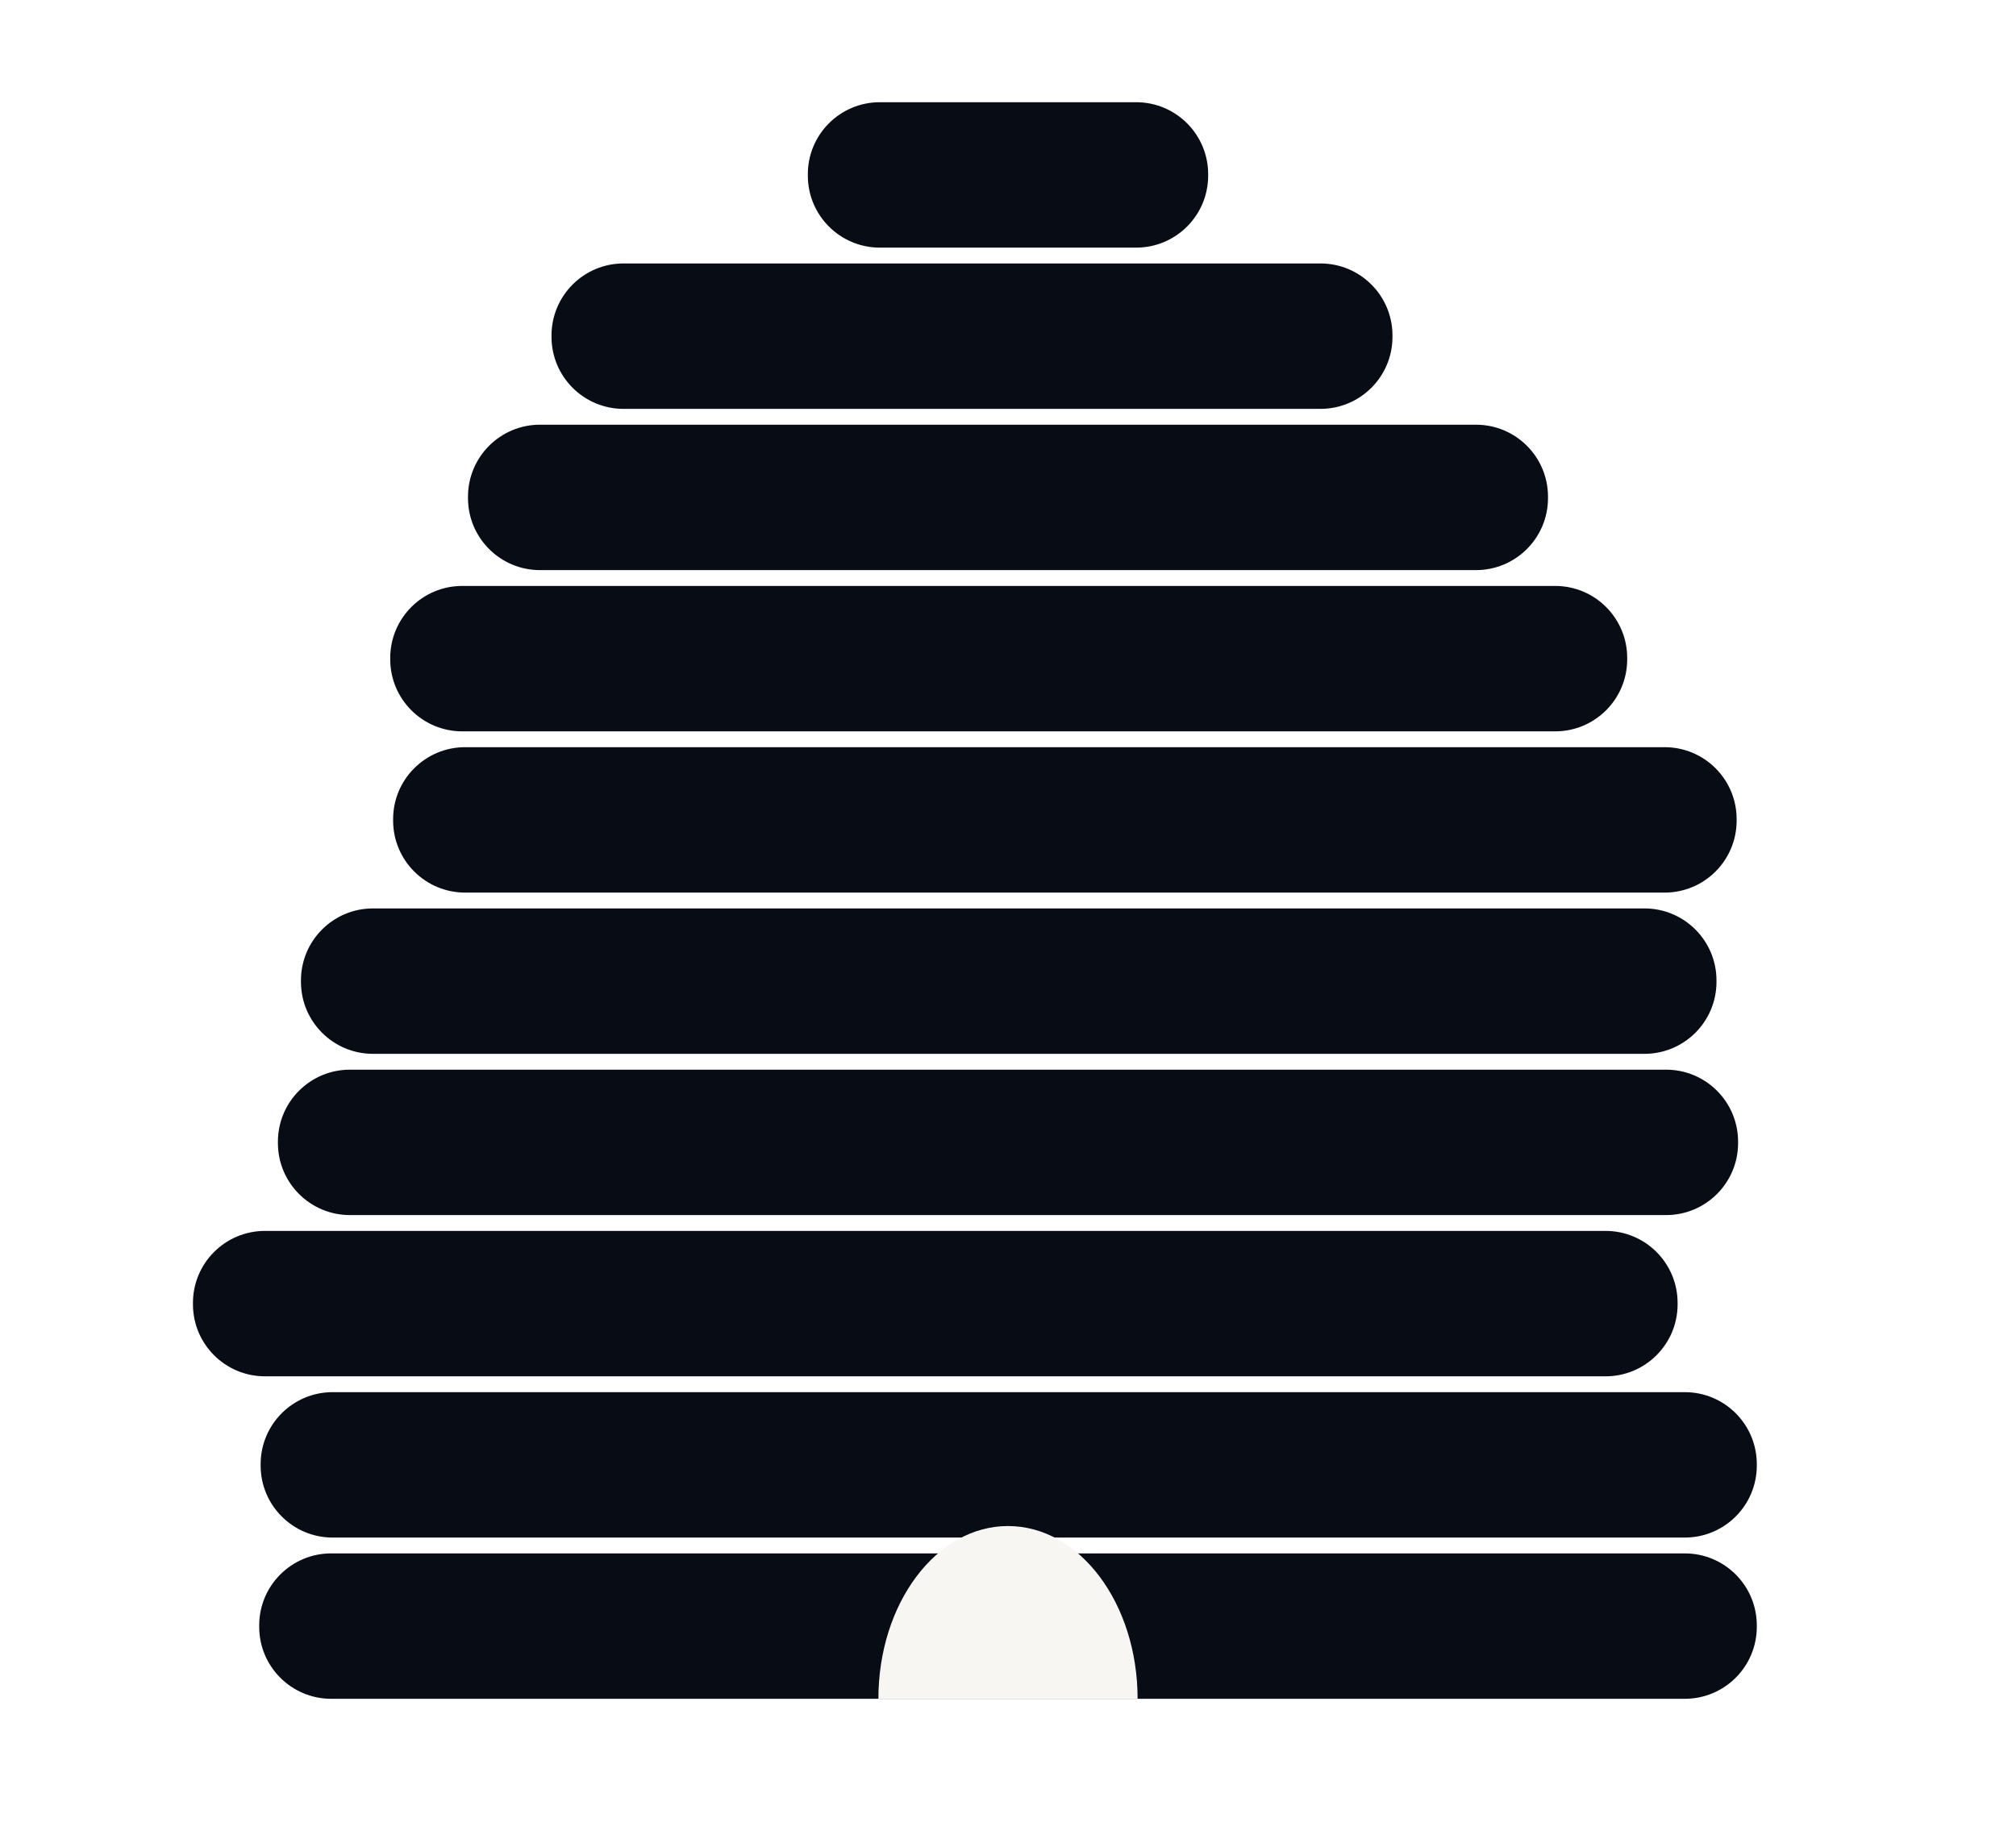
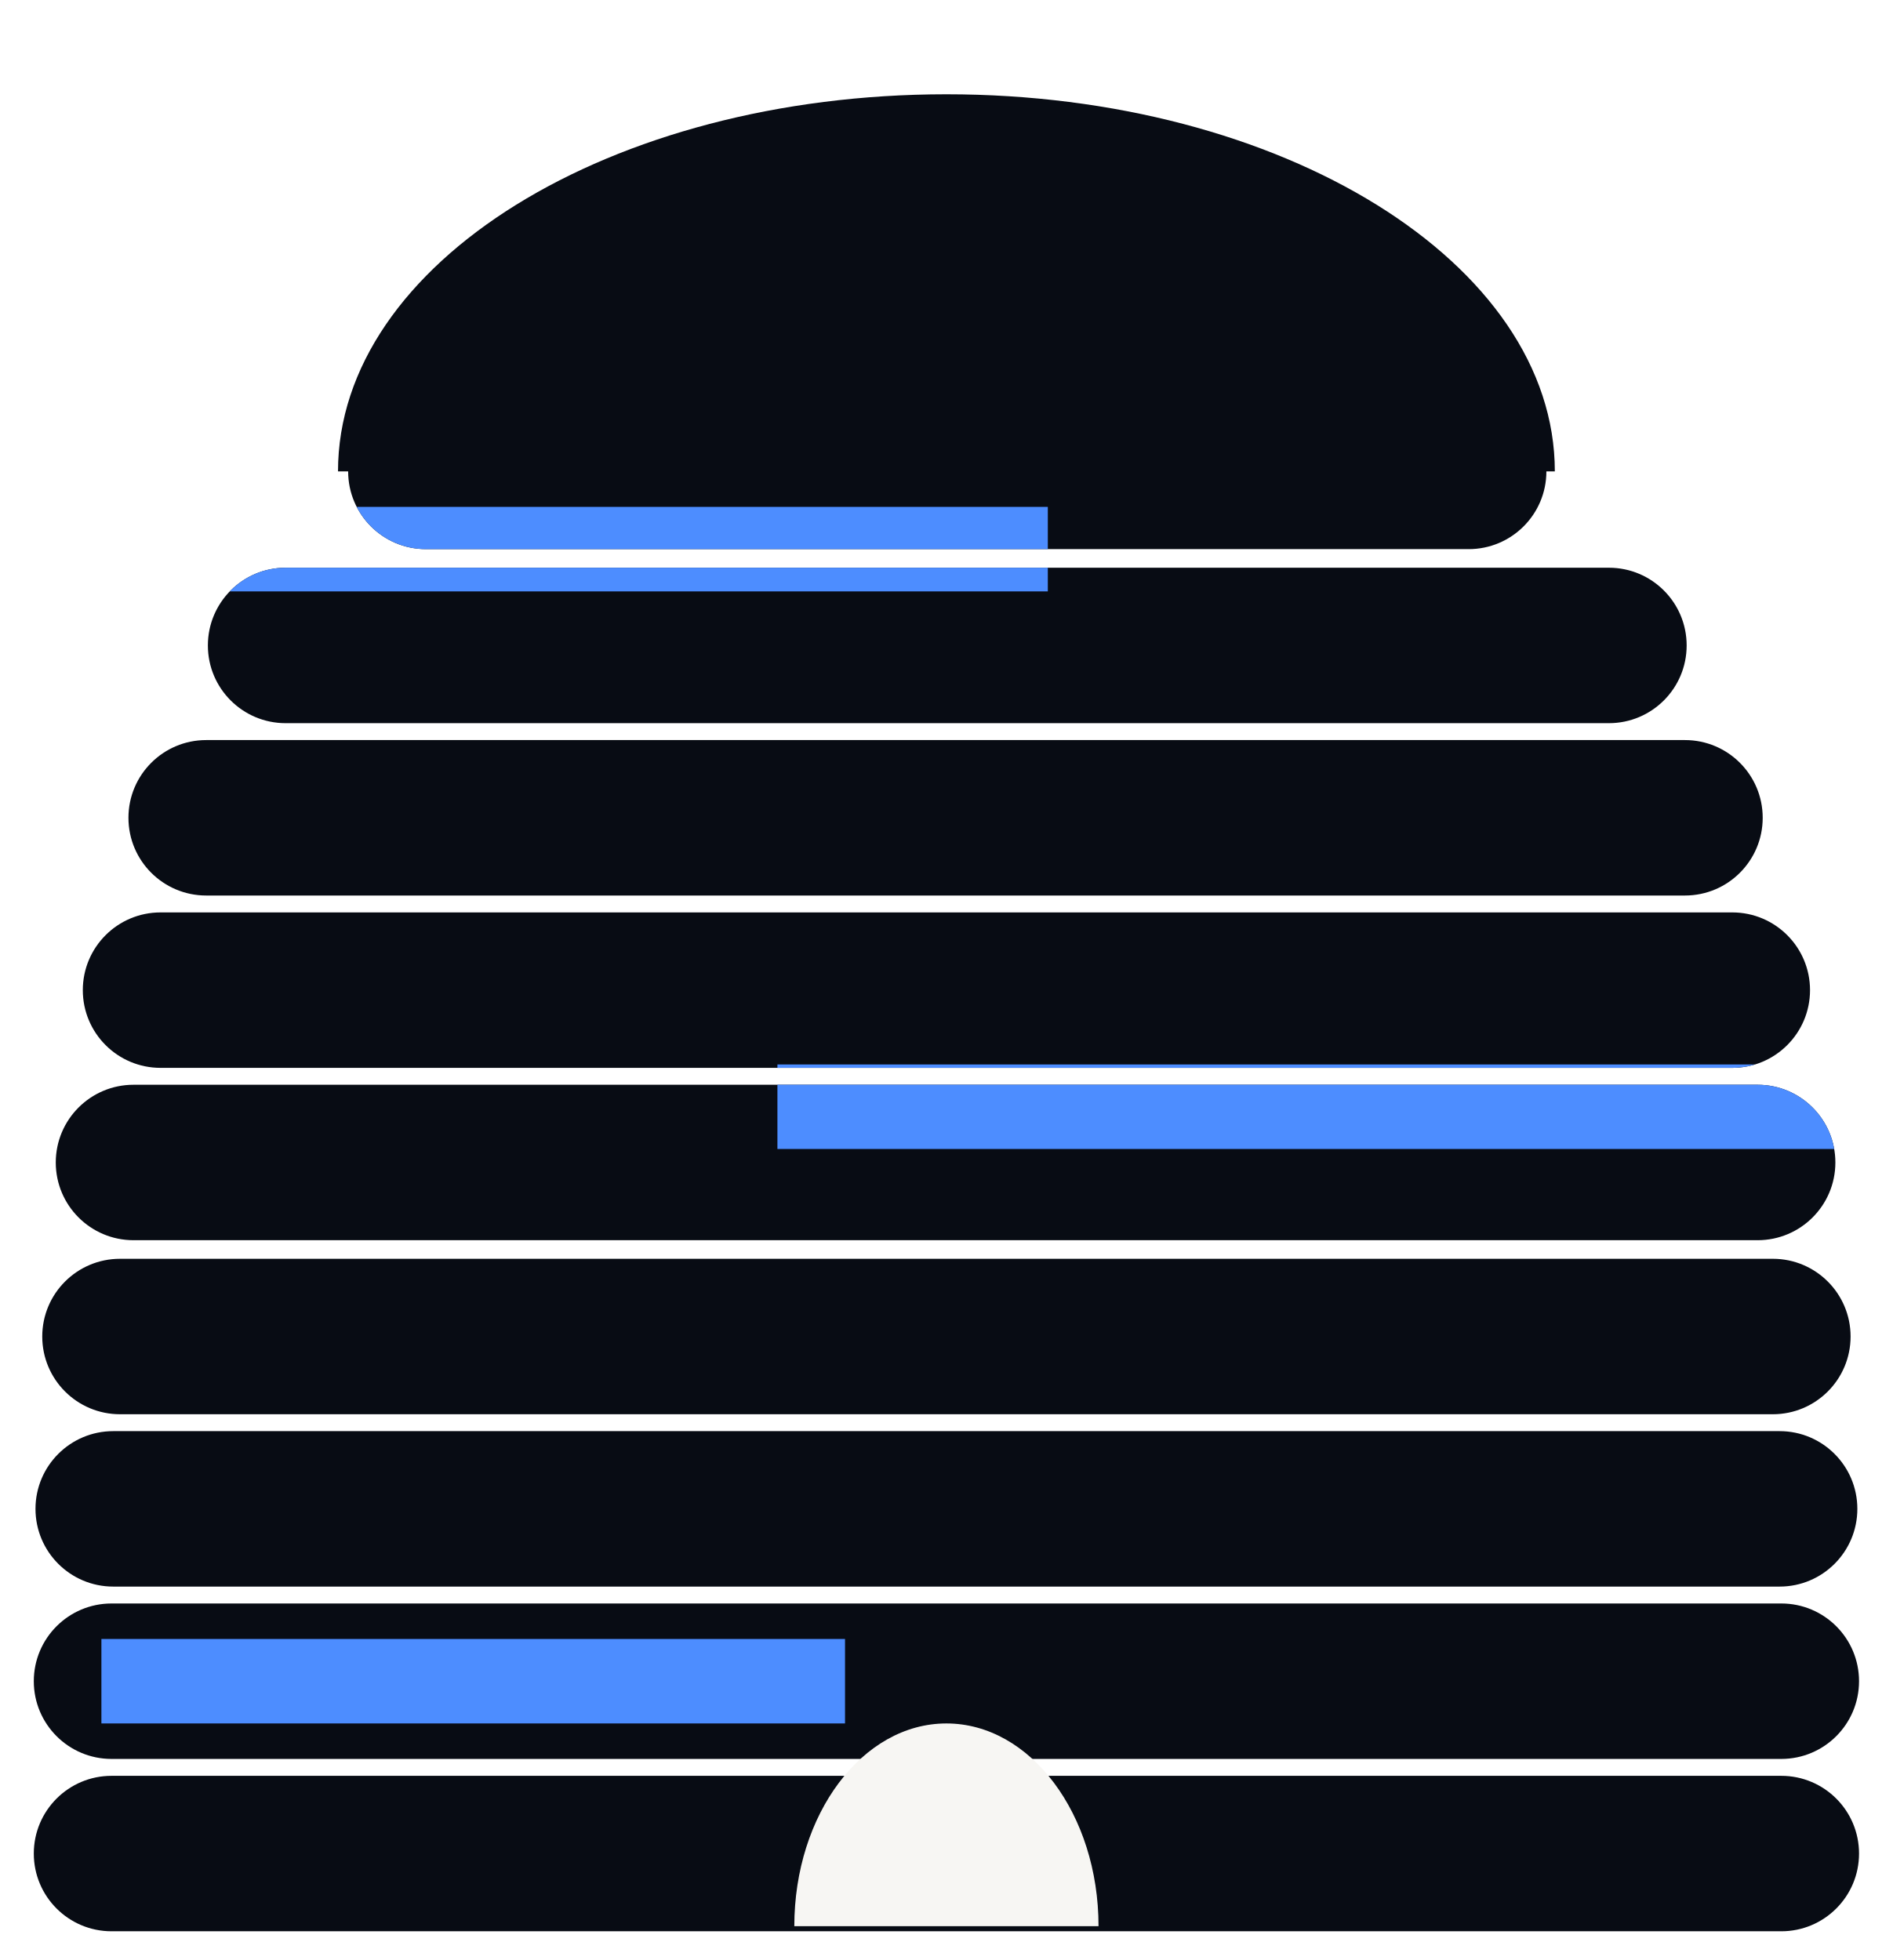
- <svg xmlns="http://www.w3.org/2000/svg" viewBox="0 0 140 128" role="img" aria-label="Elysium">
-   <style>
-     .band { fill: #080c14; }
-     .mouth { fill: #f7f6f3; }
-   </style>
-   <rect class="band" x="18.0" y="107.9" width="104.0" height="10.1" rx="5.0" />
-   <rect class="band" x="18.1" y="96.7" width="103.9" height="10.1" rx="5.0" />
-   <rect class="band" x="13.4" y="85.5" width="103.1" height="10.1" rx="5.0" />
-   <rect class="band" x="19.3" y="74.3" width="101.4" height="10.1" rx="5.0" />
-   <rect class="band" x="20.9" y="63.1" width="98.3" height="10.1" rx="5.0" />
-   <rect class="band" x="27.3" y="51.9" width="93.3" height="10.1" rx="5.0" />
-   <rect class="band" x="27.1" y="40.7" width="85.9" height="10.1" rx="5.0" />
-   <rect class="band" x="32.5" y="29.5" width="75.0" height="10.1" rx="5.0" />
-   <rect class="band" x="38.3" y="18.3" width="58.4" height="10.1" rx="5.0" />
-   <rect class="band" x="56.1" y="7.1" width="27.8" height="10.1" rx="5.0" />
-   <path class="mouth" d="M 61 118 a 9 12 0 0 1 18 0 z" />
+ <svg xmlns="http://www.w3.org/2000/svg" viewBox="0 0 112 116" role="img" aria-label="Elysium">
+   <defs>
+     <clipPath id="skep">
+       <rect x="2.0" y="105.1" width="108.0" height="9.2" rx="4.6" />
+       <rect x="2.0" y="94.9" width="108.0" height="9.2" rx="4.6" />
+       <rect x="2.1" y="84.7" width="107.8" height="9.2" rx="4.6" />
+       <rect x="2.5" y="74.5" width="107.0" height="9.2" rx="4.6" />
+       <rect x="3.3" y="64.2" width="105.3" height="9.2" rx="4.6" />
+       <rect x="4.9" y="54.0" width="102.2" height="9.2" rx="4.6" />
+       <rect x="7.6" y="43.8" width="96.7" height="9.2" rx="4.6" />
+       <rect x="12.3" y="33.6" width="87.5" height="9.2" rx="4.6" />
+       <rect x="20.6" y="23.3" width="70.9" height="9.2" rx="4.6" />
+       <path d="M 20.0 27.9 a 36 22.32 0 0 1 72 0 z" />
+     </clipPath>
+   </defs>
+   <g fill="#080c14">
+     <rect x="2.0" y="105.1" width="108.0" height="9.2" rx="4.6" />
+     <rect x="2.0" y="94.9" width="108.0" height="9.2" rx="4.6" />
+     <rect x="2.1" y="84.7" width="107.8" height="9.2" rx="4.6" />
+     <rect x="2.5" y="74.5" width="107.0" height="9.2" rx="4.6" />
+     <rect x="3.3" y="64.2" width="105.3" height="9.2" rx="4.6" />
+     <rect x="4.9" y="54.0" width="102.2" height="9.2" rx="4.6" />
+     <rect x="7.6" y="43.8" width="96.7" height="9.2" rx="4.6" />
+     <rect x="12.3" y="33.6" width="87.5" height="9.2" rx="4.6" />
+     <rect x="20.6" y="23.3" width="70.9" height="9.2" rx="4.6" />
+     <path d="M 20.0 27.9 a 36 22.32 0 0 1 72 0 z" />
+   </g>
+   <g clip-path="url(#skep)">
+     <rect x="0" y="30" width="62" height="5" fill="#4d8dff" />
+     <rect x="46" y="63" width="66" height="5" fill="#4d8dff" />
+     <rect x="6" y="97" width="44" height="5" fill="#4d8dff" />
+   </g>
+   <path d="M 47 114 a 9 12 0 0 1 18 0 z" fill="#f7f6f3" />
</svg>
